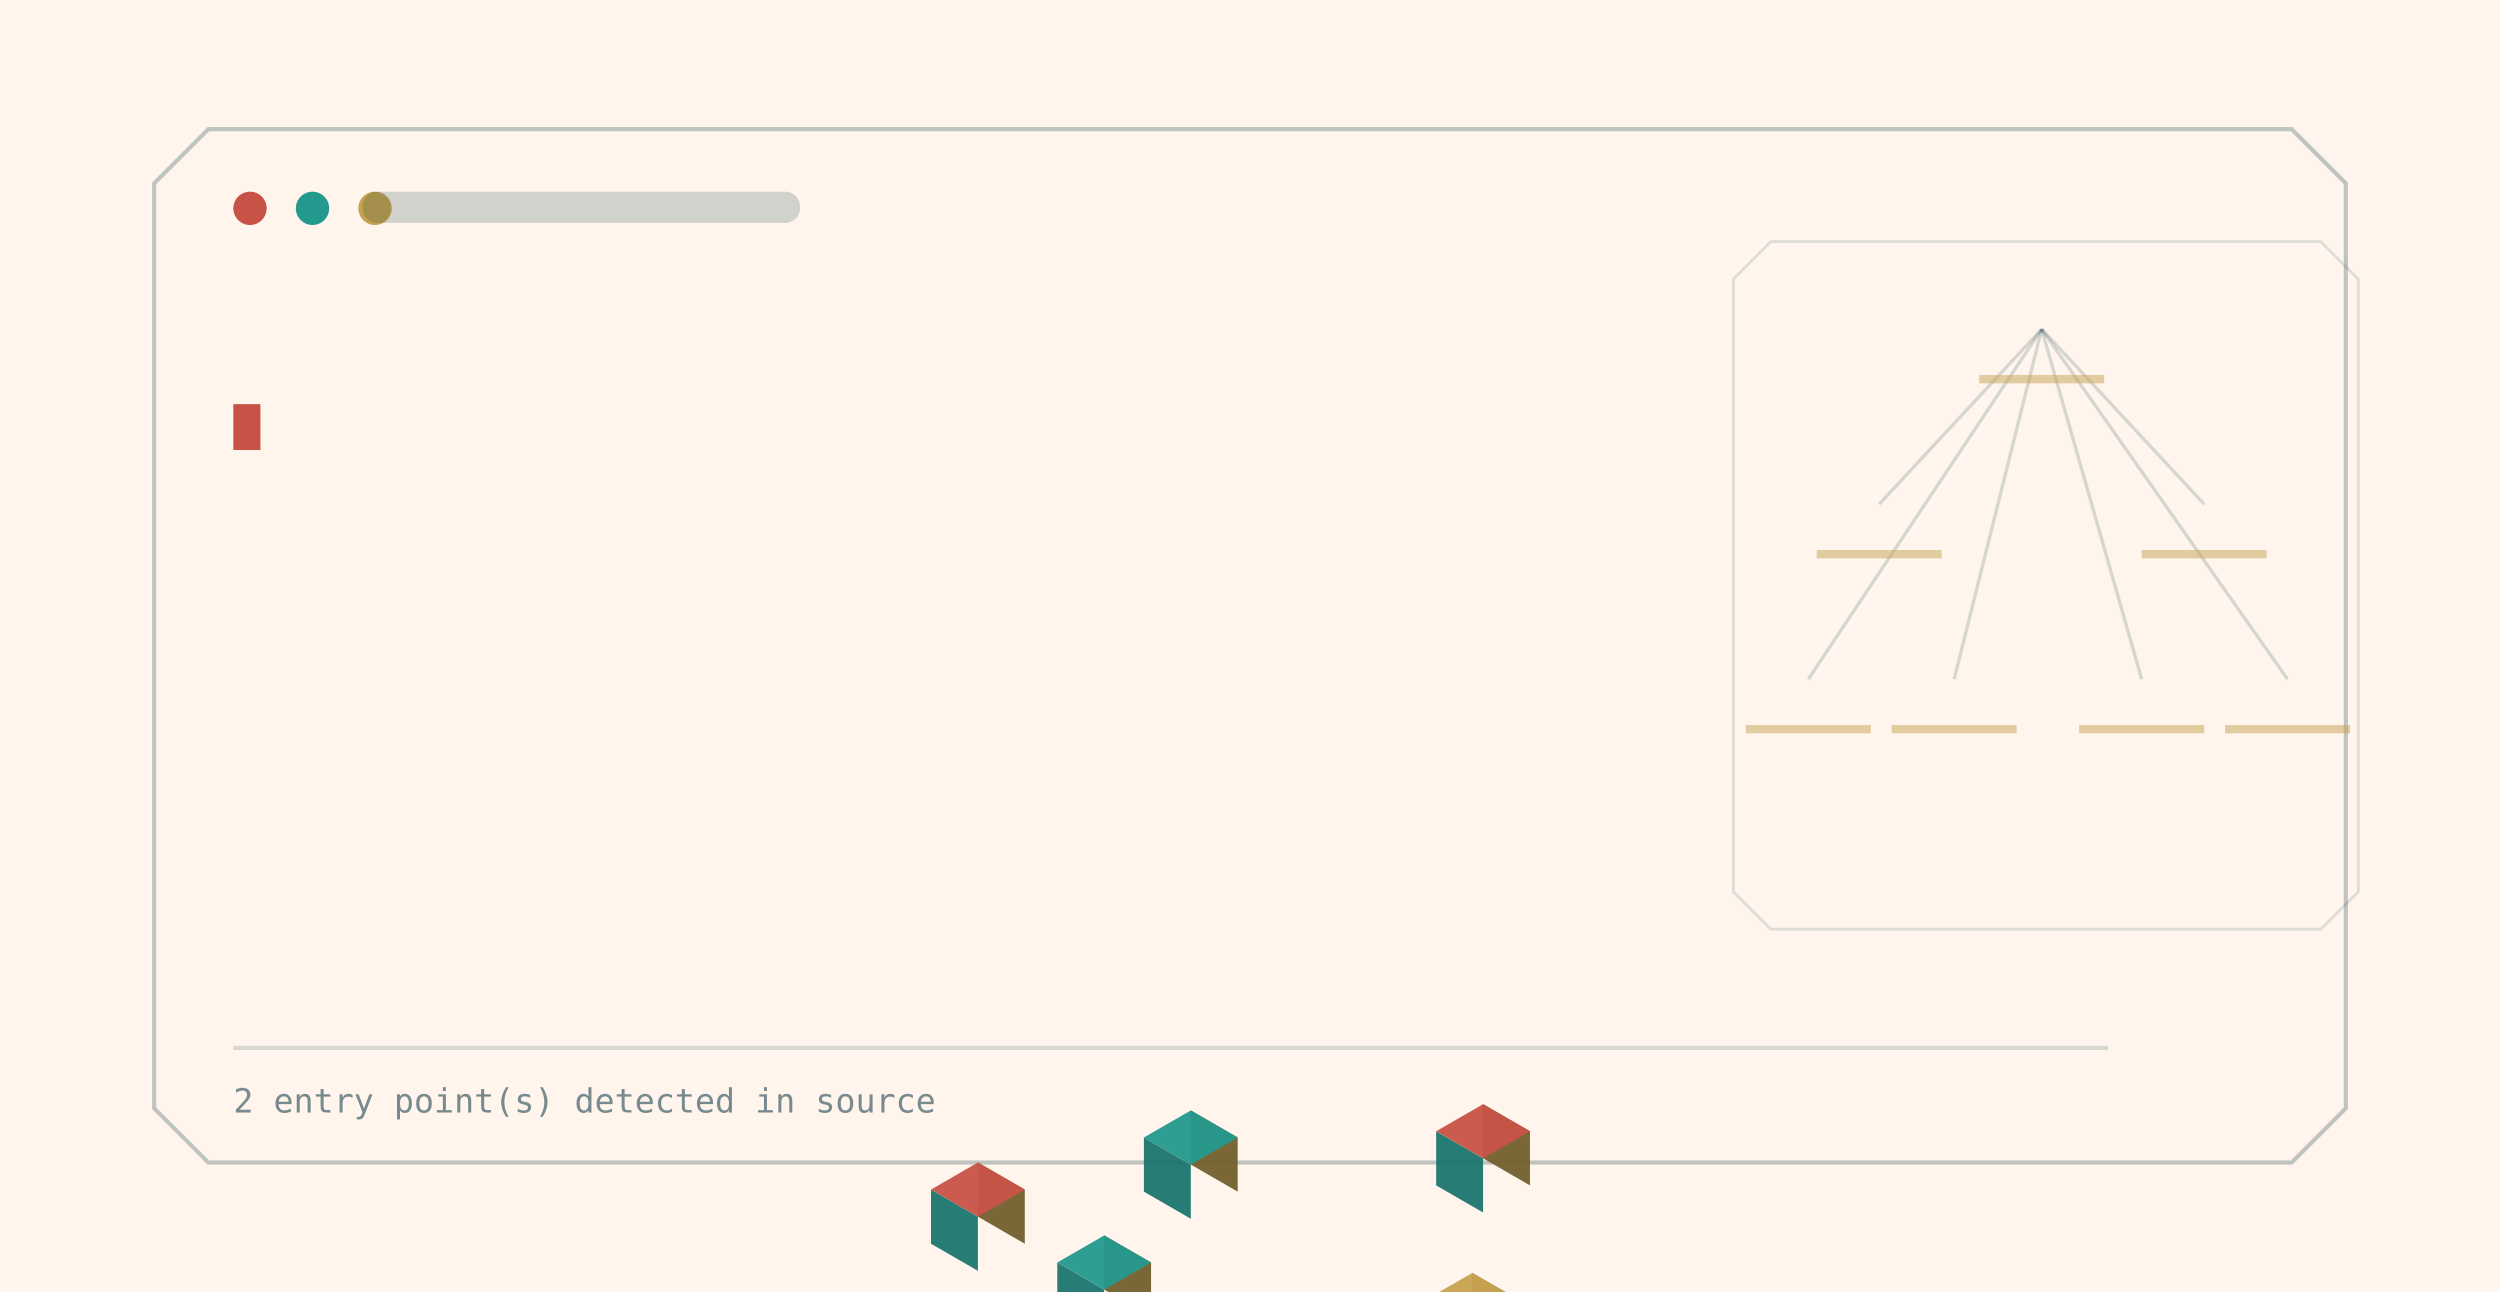
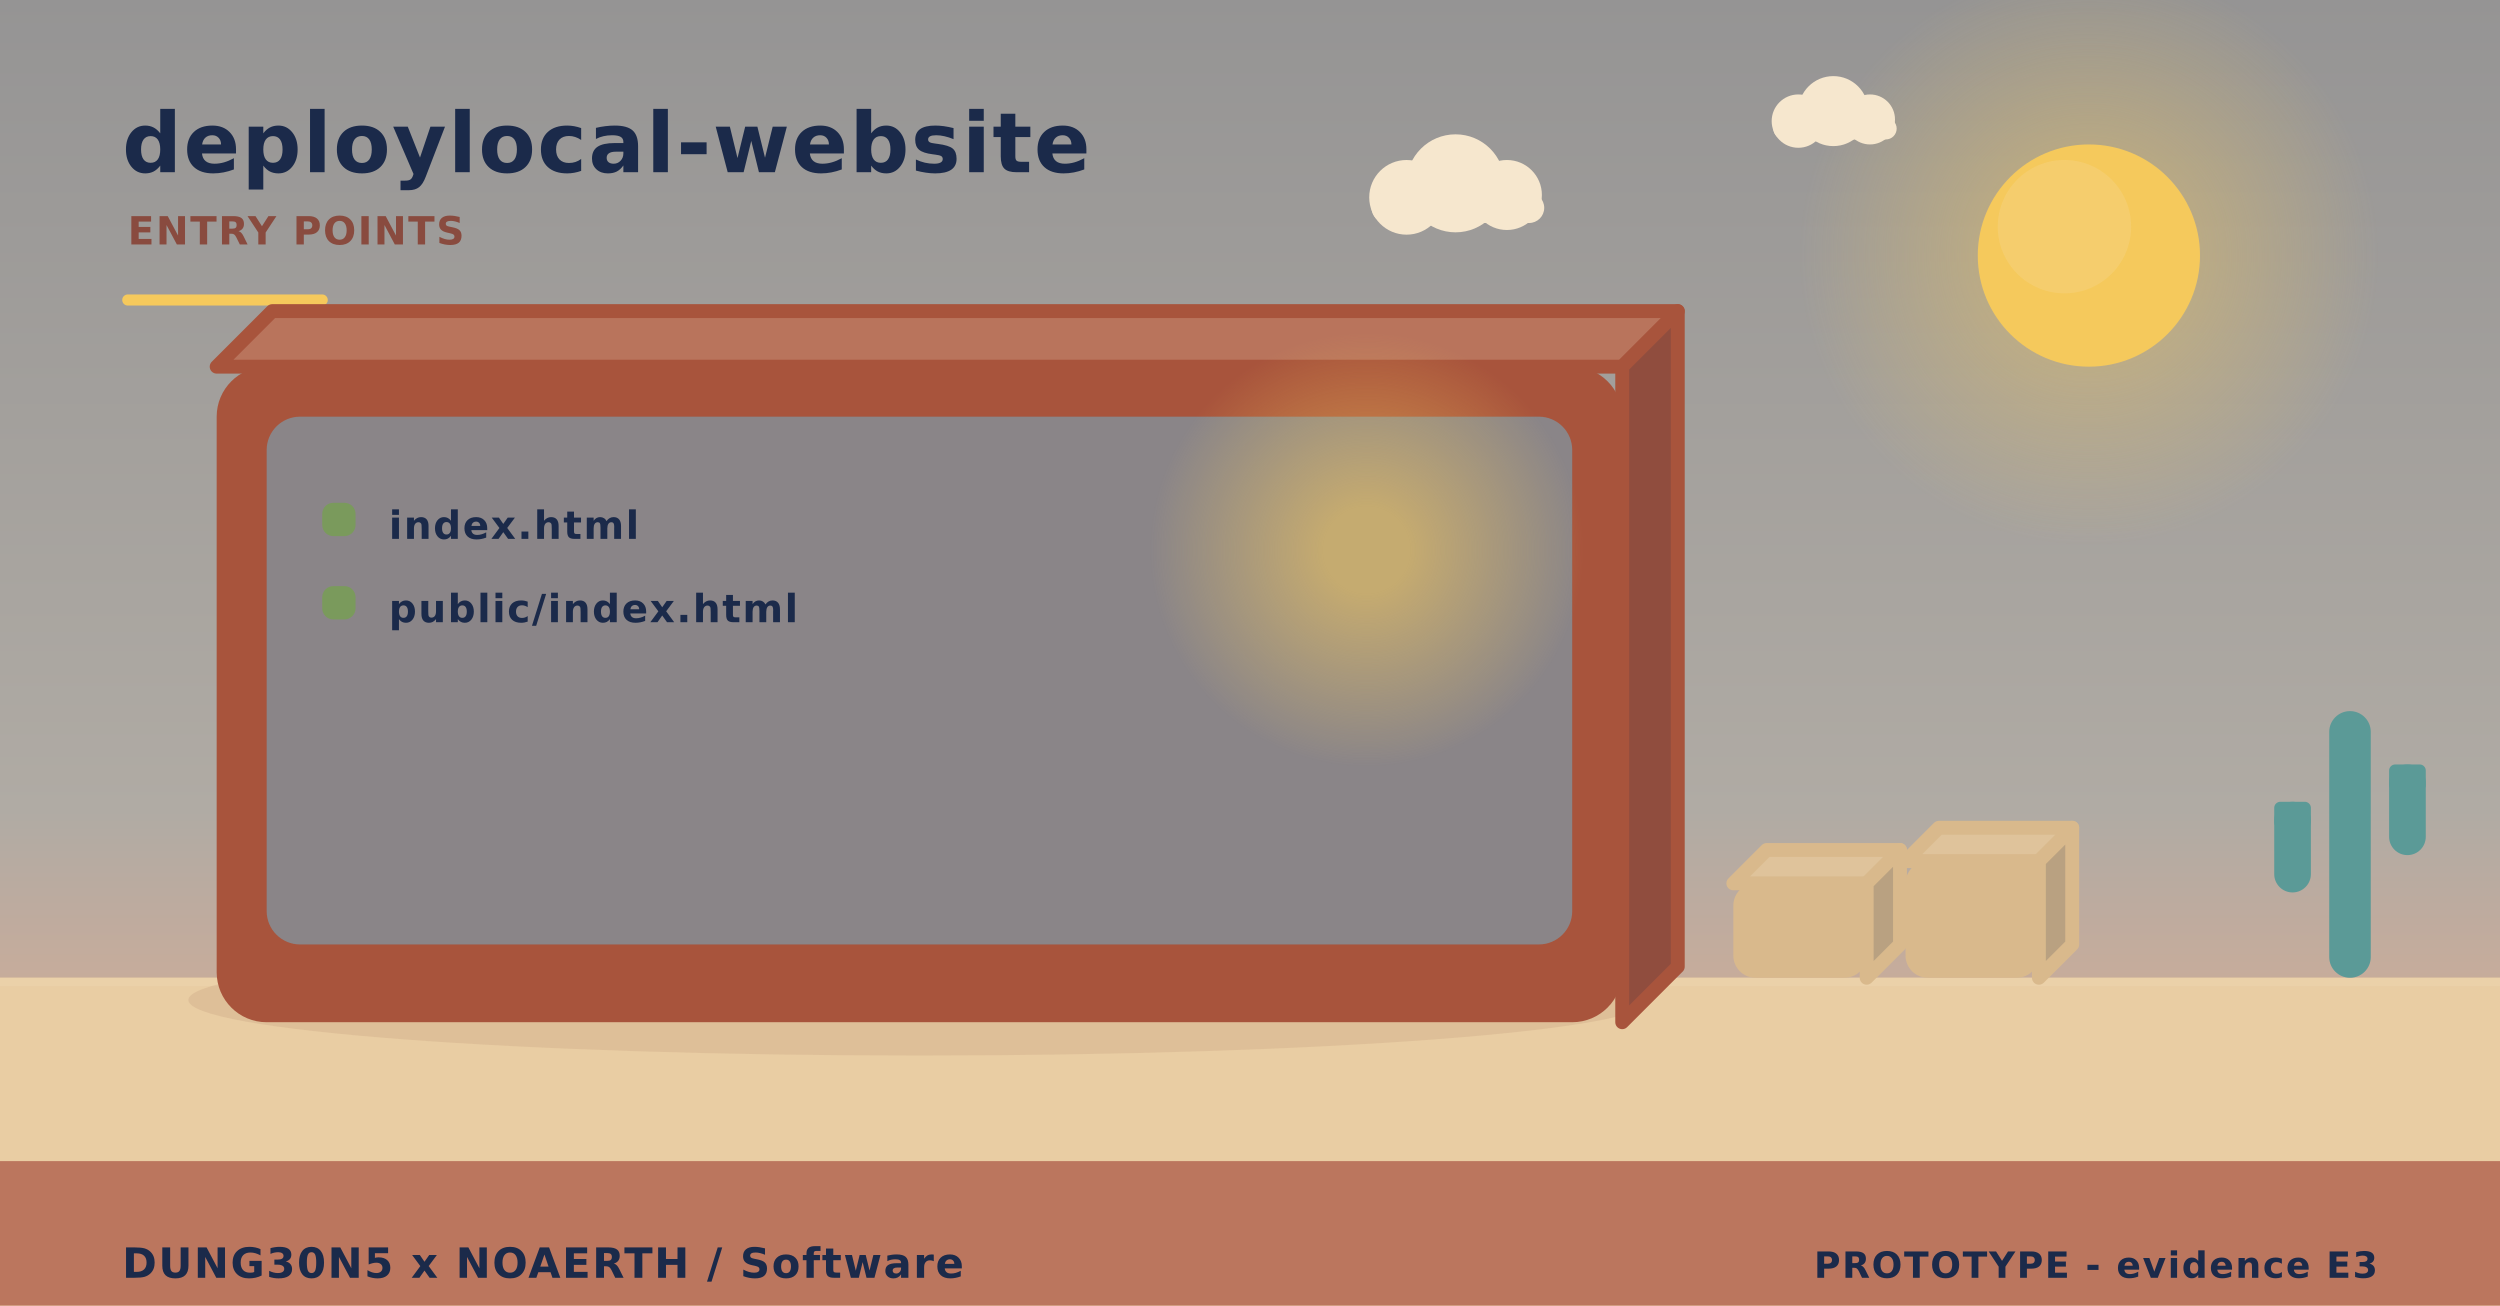
- <svg xmlns="http://www.w3.org/2000/svg" viewBox="0 0 1200 620" width="1200" height="620" role="img" aria-label="deploylocal-website command surface">
-   <rect width="1200" height="620" fill="#fff5ed" />
-   <defs>
-     <linearGradient id="gt" x1="0" y1="0" x2="1" y2="1">
-       <stop offset="0%" stop-color="#c75346" />
-       <stop offset="100%" stop-color="#24998e" />
-     </linearGradient>
-   </defs>
-   <path d="M100.00,62.00 H1100.00 L1126.00,88.00 V532.00 L1100.00,558.00 H100.00 L74.00,532.00 V88.00 Z" fill="none" stroke="rgba(9,52,63,0.300)" stroke-width="2.00" opacity="0.85" />
-   <circle cx="120.00" cy="100.00" r="8.00" fill="#c75346" opacity="1.00" />
-   <circle cx="150.00" cy="100.00" r="8.00" fill="#24998e" opacity="1.00" />
-   <circle cx="180.00" cy="100.00" r="8.00" fill="#c7a350" opacity="1.00" />
-   <rect x="174.00" y="92.00" width="210.00" height="15.00" rx="7.00" fill="rgba(9,52,63,0.180)" opacity="1.00" />
-   <text x="112" y="148" font-family="ui-monospace,SFMono-Regular,Menlo,monospace" font-size="21" fill="rgba(9,52,63,0.800)" opacity="0">index.html<animate attributeName="opacity" values="0;1;1;0" dur="1.5s" begin="0.0s" repeatCount="indefinite" />
-   </text>
-   <text x="112" y="182" font-family="ui-monospace,SFMono-Regular,Menlo,monospace" font-size="21" fill="rgba(9,52,63,0.800)" opacity="0">public/index.html<animate attributeName="opacity" values="0;1;1;0" dur="1.5s" begin="1.5s" repeatCount="indefinite" />
-   </text>
-   <rect x="112" y="194" width="13" height="22" fill="#c75346">
-     <animate attributeName="opacity" values="1;0;1" dur="1.05s" begin="0s" repeatCount="indefinite" />
-   </rect>
-   <path d="M850.00,116.00 H1114.00 L1132.00,134.00 V428.00 L1114.00,446.00 H850.00 L832.00,428.00 V134.00 Z" fill="none" stroke="rgba(9,52,63,0.180)" stroke-width="1.40" opacity="0.70" />
-   <line x1="980.00" y1="158.00" x2="902.00" y2="242.00" stroke="rgba(9,52,63,0.300)" stroke-width="1.60" opacity="0.55" />
-   <line x1="980.00" y1="158.00" x2="1058.00" y2="242.00" stroke="rgba(9,52,63,0.300)" stroke-width="1.60" opacity="0.55" />
-   <line x1="980.00" y1="158.00" x2="868.00" y2="326.00" stroke="rgba(9,52,63,0.300)" stroke-width="1.60" opacity="0.55" />
-   <line x1="980.00" y1="158.00" x2="938.00" y2="326.00" stroke="rgba(9,52,63,0.300)" stroke-width="1.60" opacity="0.55" />
-   <line x1="980.00" y1="158.00" x2="1028.00" y2="326.00" stroke="rgba(9,52,63,0.300)" stroke-width="1.60" opacity="0.55" />
-   <line x1="980.00" y1="158.00" x2="1098.00" y2="326.00" stroke="rgba(9,52,63,0.300)" stroke-width="1.60" opacity="0.55" />
-   <polygon points="711.87,556.00 734.39,569.00 734.39,543.00 711.87,530.00" fill="#735f2e" opacity="0.95" />
-   <polygon points="689.36,569.00 711.87,582.00 711.87,556.00 689.36,543.00" fill="#1c776f" opacity="0.95" />
-   <polygon points="711.87,530.00 734.39,543.00 711.87,556.00 689.36,543.00" fill="#c75346" opacity="0.95" />
+ <svg xmlns="http://www.w3.org/2000/svg" width="900" height="470" viewBox="0 0 900 470" role="img" aria-label="deploylocal-website - how it is operated">
+   <linearGradient id="skyt" x1="0" y1="0" x2="0" y2="1">
+     <stop offset="0" stop-color="#959494" />
+     <stop offset="0.62" stop-color="#b0aba4" />
+     <stop offset="1" stop-color="#f3ad8a" />
+   </linearGradient>
+   <rect width="900" height="470" fill="url(#skyt)" />
+   <radialGradient id="sunt">
+     <stop offset="0.35" stop-color="#f5c95c" stop-opacity="0.34" />
+     <stop offset="1" stop-color="#f5c95c" stop-opacity="0" />
+   </radialGradient>
+   <circle cx="752" cy="92" r="104" fill="url(#sunt)" />
+   <circle cx="752" cy="92" r="40" fill="#f5c95c" />
+   <circle cx="743.2" cy="81.6" r="24" fill="#f5d27e" opacity="0.5" />
  <g>
-     <rect x="950.00" y="180.00" width="60.00" height="4.00" rx="0.00" fill="rgba(199,163,80,0.500)" opacity="1.00" />
-     <animate attributeName="opacity" values="0.25;1.0;0.25" dur="9.1s" begin="0.0s" repeatCount="indefinite" />
+     <circle cx="524" cy="66" r="17.64" fill="#f6e7ce" />
+     <circle cx="506.36" cy="71.04" r="13.44" fill="#f6e7ce" />
+     <circle cx="542.48" cy="70.2" r="12.6" fill="#f6e7ce" />
+     <rect x="493.76" y="69.36" width="62.16" height="10.92" rx="5.46" fill="#f6e7ce" />
+     <animateTransform attributeName="transform" type="translate" values="0 0;24 0;0 0" dur="36s" begin="0s" repeatCount="indefinite" />
  </g>
-   <polygon points="571.58,559.00 594.09,572.00 594.09,546.00 571.58,533.00" fill="#735f2e" opacity="0.95" />
-   <polygon points="549.06,572.00 571.58,585.00 571.58,559.00 549.06,546.00" fill="#1c776f" opacity="0.95" />
-   <polygon points="571.58,533.00 594.09,546.00 571.58,559.00 549.06,546.00" fill="#24998e" opacity="0.95" />
  <g>
-     <rect x="872.00" y="264.00" width="60.00" height="4.00" rx="0.00" fill="rgba(199,163,80,0.500)" opacity="1.00" />
-     <animate attributeName="opacity" values="0.25;1.0;0.25" dur="9.1s" begin="0.4s" repeatCount="indefinite" />
+     <circle cx="660" cy="40" r="12.6" fill="#f6e7ce" />
+     <circle cx="647.4" cy="43.6" r="9.6" fill="#f6e7ce" />
+     <circle cx="673.2" cy="43" r="9" fill="#f6e7ce" />
+     <rect x="638.4" y="42.4" width="44.4" height="7.8" rx="3.9" fill="#f6e7ce" />
+     <animateTransform attributeName="transform" type="translate" values="0 0;-18 0;0 0" dur="46s" begin="3s" repeatCount="indefinite" />
  </g>
-   <polygon points="706.68,637.00 729.19,650.00 729.19,624.00 706.68,611.00" fill="#735f2e" opacity="0.95" />
-   <polygon points="684.16,650.00 706.68,663.00 706.68,637.00 684.16,624.00" fill="#1c776f" opacity="0.95" />
-   <polygon points="706.68,611.00 729.19,624.00 706.68,637.00 684.16,624.00" fill="#c7a350" opacity="0.95" />
+   <rect x="0" y="352" width="900" height="118" fill="#e9cda3" />
+   <rect x="0" y="352" width="900" height="3" fill="#ebd1a9" />
+   <text x="44" y="62" font-family="Verdana,DejaVu Sans,sans-serif" font-size="30" font-weight="700" letter-spacing="0.6" fill="#1b2a4a" text-anchor="start">deploylocal-website</text>
+   <text x="46" y="88" font-family="Verdana,DejaVu Sans,sans-serif" font-size="14" font-weight="700" letter-spacing="0.6" fill="#894b3f" text-anchor="start">ENTRY POINTS</text>
+   <rect x="44" y="106" width="74" height="4" rx="2" fill="#f5c95c" />
+   <ellipse cx="331" cy="360" rx="263.2" ry="20" fill="rgba(138,90,68,0.11)" />
+   <path d="M78,132 L584,132 L604,112 L98,112 Z" fill="#b9745c" stroke="#a8543c" stroke-width="5" stroke-linejoin="round" />
+   <path d="M584,132 L604,112 L604,348 L584,368 Z" fill="#904d3e" stroke="#a8543c" stroke-width="5" stroke-linejoin="round" />
+   <rect x="78" y="132" width="506" height="236" rx="18" fill="#a8543c" />
+   <rect x="96" y="150" width="470" height="190" rx="12" fill="#88888c" opacity="0.94" />
+   <radialGradient id="lamp70273">
+     <stop offset="0.2" stop-color="#f5c95c" stop-opacity="0.55" />
+     <stop offset="1" stop-color="#f5c95c" stop-opacity="0" />
+   </radialGradient>
+   <circle cx="492" cy="198" r="78" fill="url(#lamp70273)" />
+   <rect x="116" y="181" width="12" height="12" rx="4" fill="#7a9a5c" />
  <g>
-     <rect x="1028.00" y="264.00" width="60.00" height="4.00" rx="0.00" fill="rgba(199,163,80,0.500)" opacity="1.00" />
-     <animate attributeName="opacity" values="0.25;1.0;0.25" dur="9.1s" begin="0.8s" repeatCount="indefinite" />
+     <text x="140" y="194" font-family="Verdana,DejaVu Sans,sans-serif" font-size="14" font-weight="700" letter-spacing="0.6" fill="#1b2a4a" text-anchor="start">index.html</text>
+     <animateTransform attributeName="transform" type="translate" values="0 10;0 0" dur="0.7s" begin="0.4s" fill="freeze" />
  </g>
-   <polygon points="469.39,584.00 491.90,597.00 491.90,571.00 469.39,558.00" fill="#735f2e" opacity="0.95" />
-   <polygon points="446.87,597.00 469.39,610.00 469.39,584.00 446.87,571.00" fill="#1c776f" opacity="0.95" />
-   <polygon points="469.39,558.00 491.90,571.00 469.39,584.00 446.87,571.00" fill="#c75346" opacity="0.95" />
+   <rect x="116" y="211" width="12" height="12" rx="4" fill="#7a9a5c" />
  <g>
-     <rect x="838.00" y="348.00" width="60.00" height="4.00" rx="0.00" fill="rgba(199,163,80,0.500)" opacity="1.00" />
-     <animate attributeName="opacity" values="0.25;1.0;0.25" dur="9.1s" begin="1.2s" repeatCount="indefinite" />
+     <text x="140" y="224" font-family="Verdana,DejaVu Sans,sans-serif" font-size="14" font-weight="700" letter-spacing="0.6" fill="#1b2a4a" text-anchor="start">public/index.html</text>
+     <animateTransform attributeName="transform" type="translate" values="0 10;0 0" dur="0.7s" begin="0.7s" fill="freeze" />
  </g>
-   <polygon points="530.01,619.00 552.52,632.00 552.52,606.00 530.01,593.00" fill="#735f2e" opacity="0.95" />
-   <polygon points="507.49,632.00 530.01,645.00 530.01,619.00 507.49,606.00" fill="#1c776f" opacity="0.95" />
-   <polygon points="530.01,593.00 552.52,606.00 530.01,619.00 507.49,606.00" fill="#24998e" opacity="0.95" />
-   <g>
-     <rect x="908.00" y="348.00" width="60.00" height="4.00" rx="0.00" fill="rgba(199,163,80,0.500)" opacity="1.00" />
-     <animate attributeName="opacity" values="0.25;1.0;0.25" dur="9.1s" begin="1.6s" repeatCount="indefinite" />
-   </g>
-   <polygon points="607.95,664.00 630.47,677.00 630.47,651.00 607.95,638.00" fill="#735f2e" opacity="0.95" />
-   <polygon points="585.43,677.00 607.95,690.00 607.95,664.00 585.43,651.00" fill="#1c776f" opacity="0.95" />
-   <polygon points="607.95,638.00 630.47,651.00 607.95,664.00 585.43,651.00" fill="#c7a350" opacity="0.95" />
-   <g>
-     <rect x="998.00" y="348.00" width="60.00" height="4.00" rx="0.00" fill="rgba(199,163,80,0.500)" opacity="1.00" />
-     <animate attributeName="opacity" values="0.25;1.0;0.25" dur="9.1s" begin="2.0s" repeatCount="indefinite" />
-   </g>
-   <polygon points="668.57,699.00 691.09,712.00 691.09,686.00 668.57,673.00" fill="#735f2e" opacity="0.95" />
-   <polygon points="646.05,712.00 668.57,725.00 668.57,699.00 646.05,686.00" fill="#1c776f" opacity="0.95" />
-   <polygon points="668.57,673.00 691.09,686.00 668.57,699.00 646.05,686.00" fill="#c75346" opacity="0.95" />
-   <g>
-     <rect x="1068.00" y="348.00" width="60.00" height="4.00" rx="0.00" fill="rgba(199,163,80,0.500)" opacity="1.00" />
-     <animate attributeName="opacity" values="0.25;1.0;0.25" dur="9.1s" begin="2.4s" repeatCount="indefinite" />
-   </g>
-   <rect x="112.00" y="502.00" width="900.00" height="2.00" rx="0.00" fill="rgba(9,52,63,0.160)" opacity="1.00" />
-   <text x="112" y="534" font-family="ui-monospace,Menlo,monospace" font-size="16" fill="rgba(9,52,63,0.550)">2 entry point(s) detected in source</text>
+   <path d="M624,318 L672,318 L684,306 L636,306 Z" fill="#dfc39b" stroke="#d9b98c" stroke-width="5" stroke-linejoin="round" />
+   <path d="M672,318 L684,306 L684,340 L672,352 Z" fill="#b9a181" stroke="#d9b98c" stroke-width="5" stroke-linejoin="round" />
+   <rect x="624" y="318" width="48" height="34" rx="8" fill="#d9b98c" />
+   <path d="M686,310 L734,310 L746,298 L698,298 Z" fill="#dfc39b" stroke="#d9b98c" stroke-width="5" stroke-linejoin="round" />
+   <path d="M734,310 L746,298 L746,340 L734,352 Z" fill="#b9a181" stroke="#d9b98c" stroke-width="5" stroke-linejoin="round" />
+   <rect x="686" y="310" width="48" height="42" rx="8" fill="#d9b98c" />
+   <rect x="838.52" y="256" width="14.96" height="96" rx="7.48" fill="#5b9a97" />
+   <rect x="818.72" y="288.64" width="13.2" height="32.64" rx="6.6" fill="#5b9a97" />
+   <rect x="818.72" y="288.64" width="13.2" height="9.6" rx="2.2" fill="#5b9a97" />
+   <rect x="860.08" y="275.2" width="13.2" height="32.64" rx="6.6" fill="#5b9a97" />
+   <rect x="860.08" y="275.2" width="13.2" height="9.6" rx="2.2" fill="#5b9a97" />
+   <rect x="0" y="418" width="900" height="52" rx="0" fill="#b87159" opacity="0.94" />
+   <text x="44" y="460" font-family="Verdana,DejaVu Sans,sans-serif" font-size="15" font-weight="700" letter-spacing="0.6" fill="#1b2a4a" text-anchor="start">DUNG30N5 x NOAERTH  /  Software</text>
+   <text x="856" y="460" font-family="Verdana,DejaVu Sans,sans-serif" font-size="13" font-weight="700" letter-spacing="0.6" fill="#1b2a4a" text-anchor="end">PROTOTYPE  -  evidence E3</text>
</svg>
